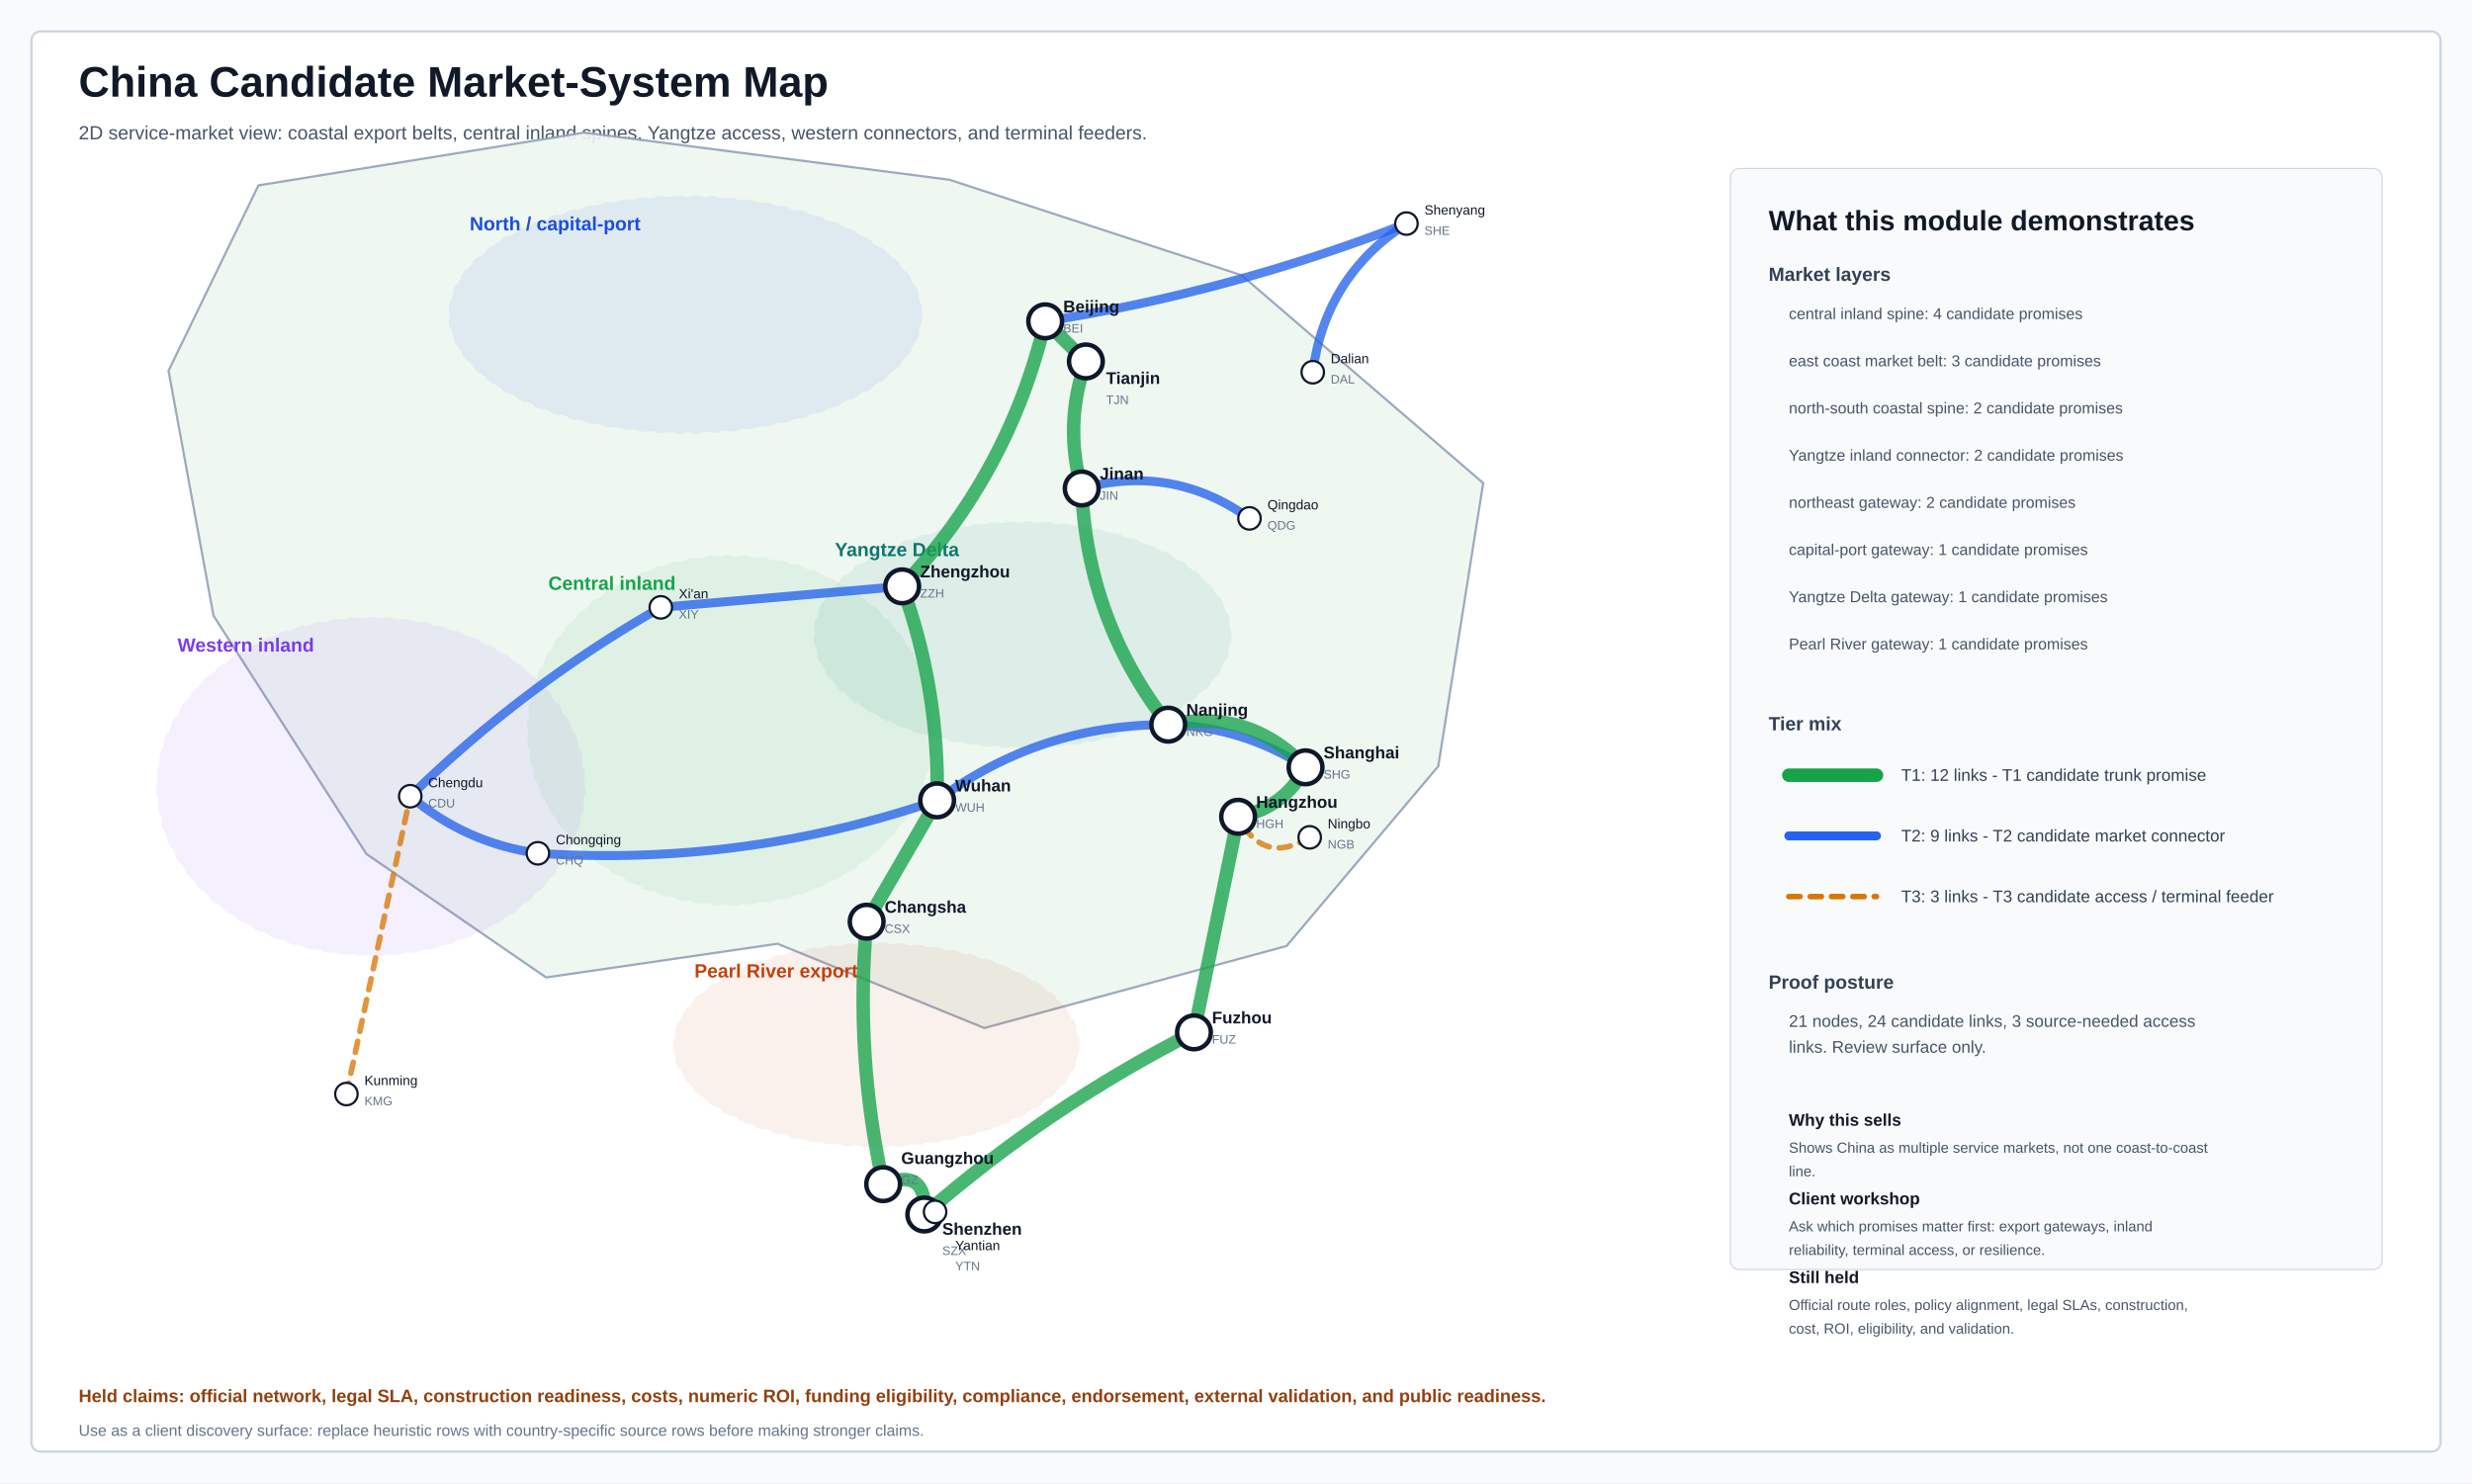
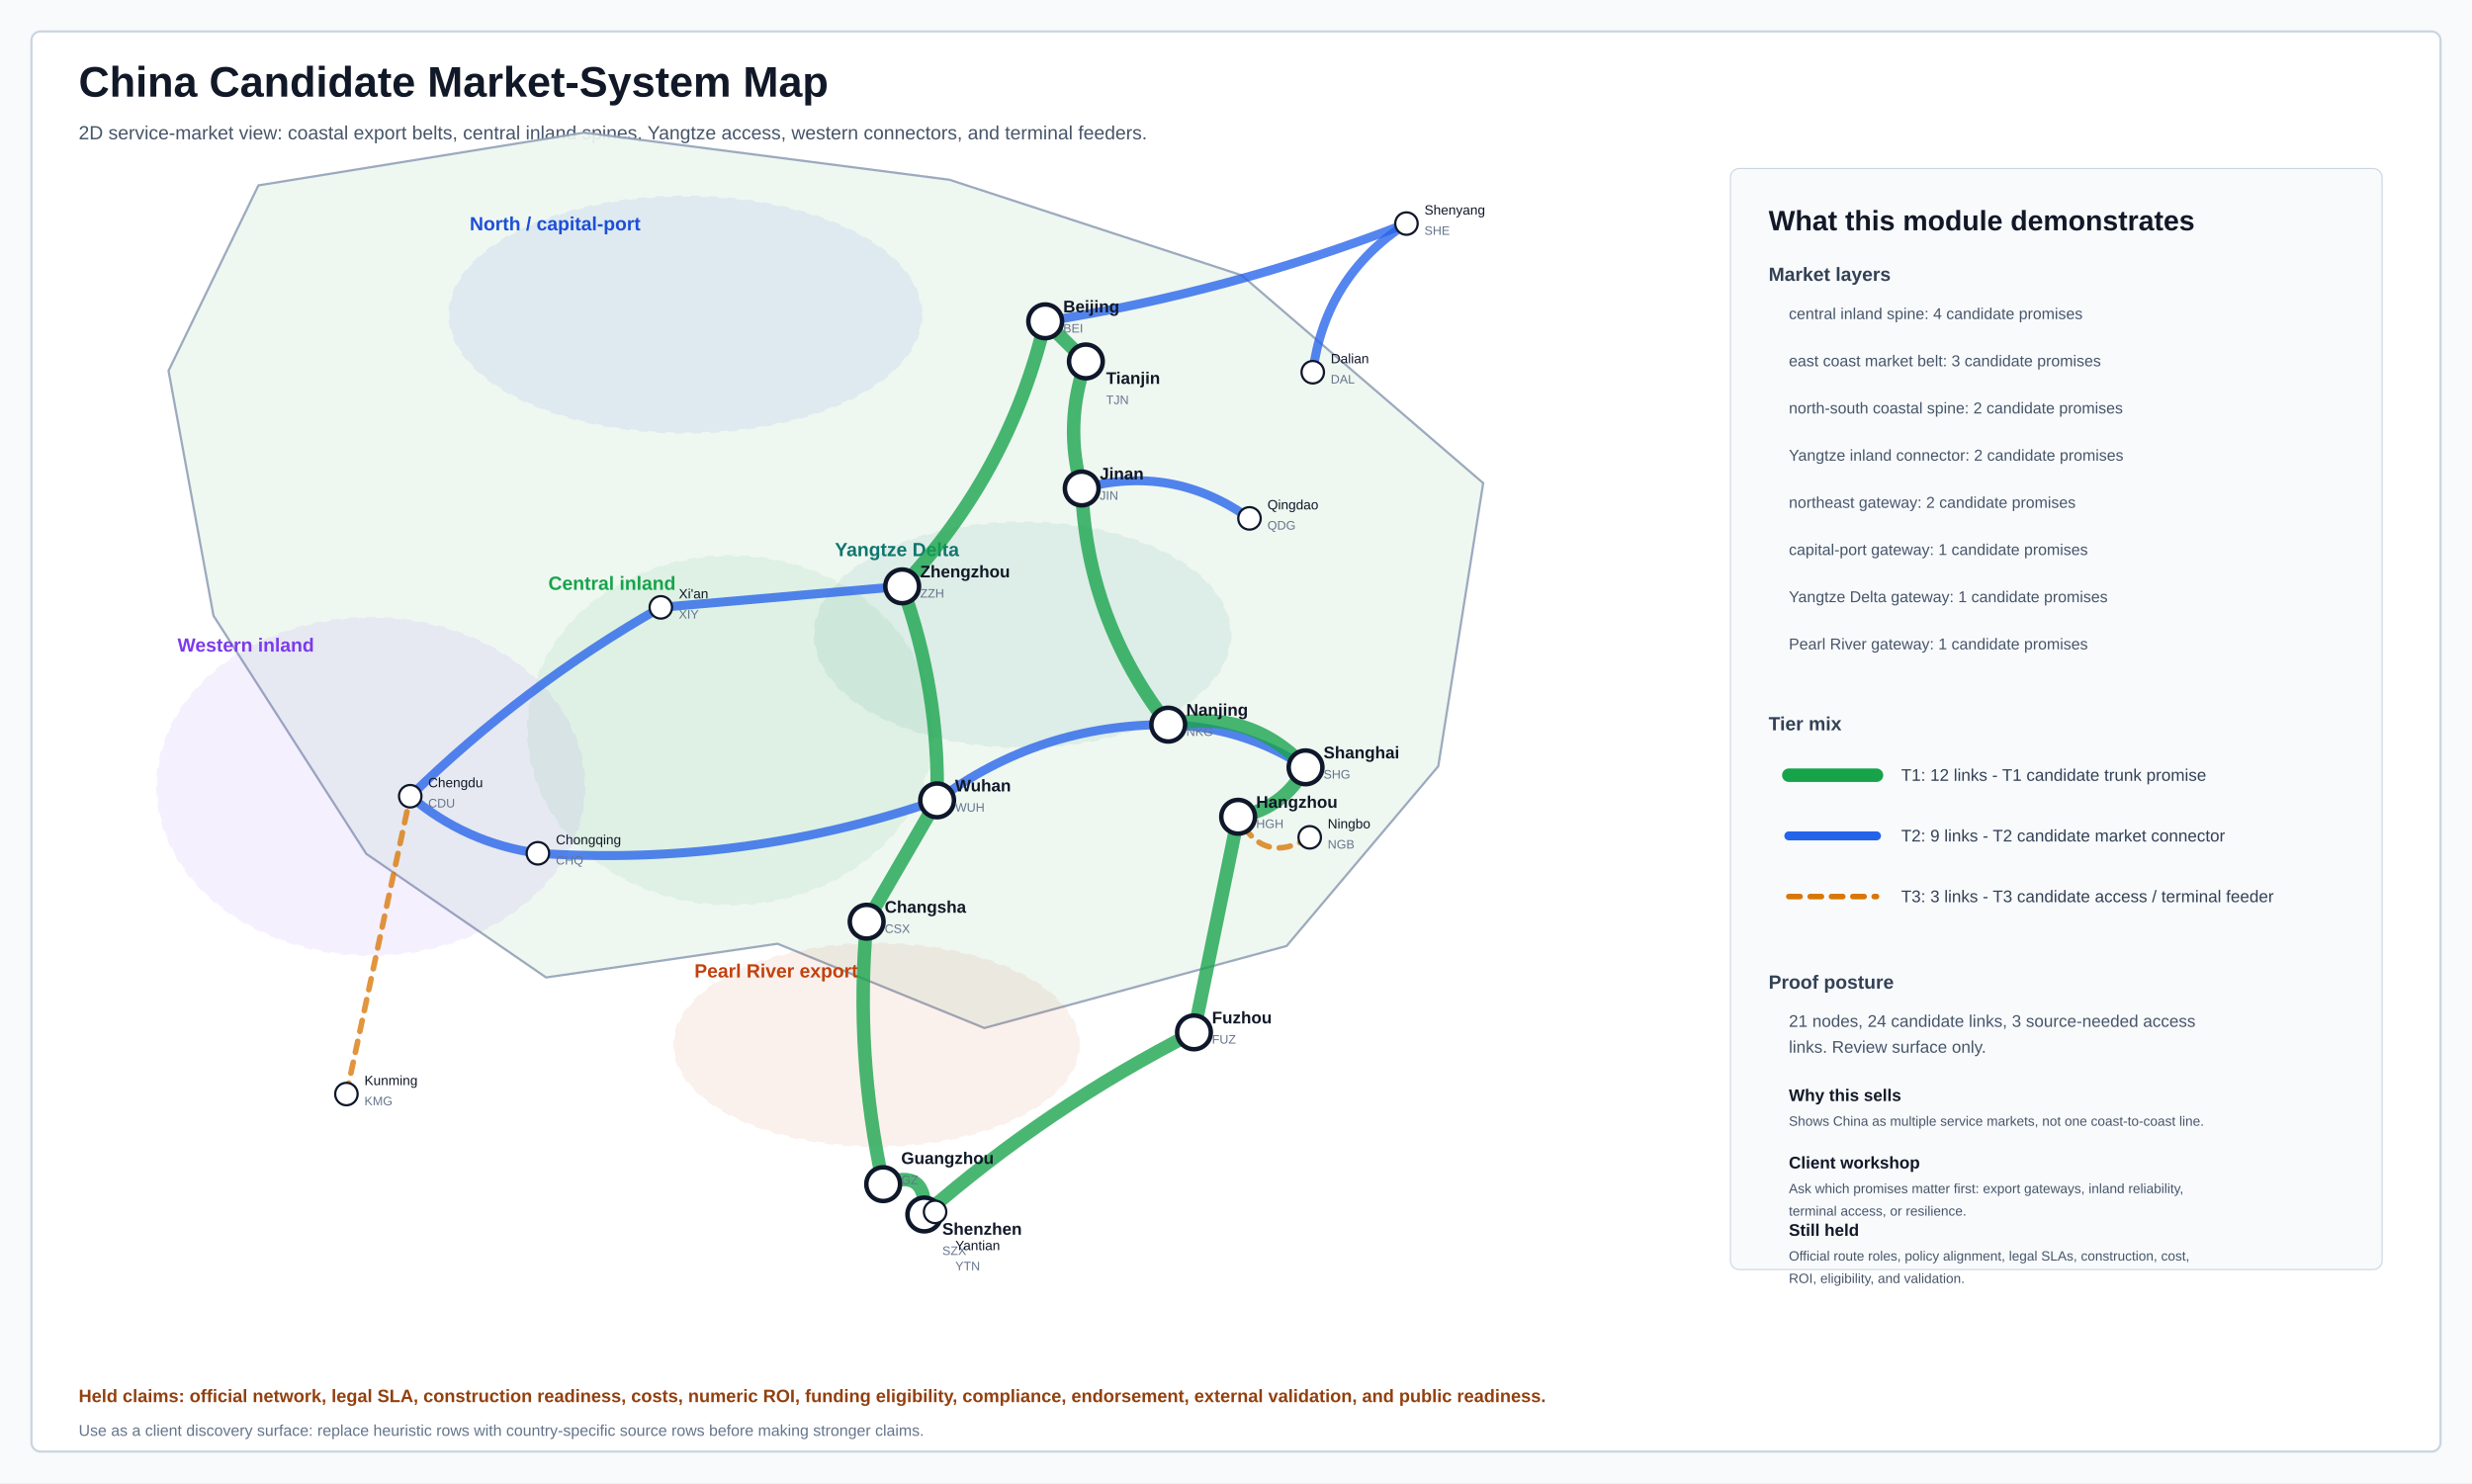
<svg xmlns="http://www.w3.org/2000/svg" viewBox="0 0 2200 1320" width="2200" height="1320">
  <rect width="2200" height="1320" fill="#f8fafc" />
  <rect x="28" y="28" width="2144" height="1264" rx="8" fill="#ffffff" stroke="#cbd5e1" stroke-width="2" />
  <text x="70.0" y="86.0" font-family="Segoe UI, Arial, sans-serif" font-size="38" font-weight="700" fill="#111827" text-anchor="start">China Candidate Market-System Map</text>
  <text x="70.0" y="124.0" font-family="Segoe UI, Arial, sans-serif" font-size="17" font-weight="400" fill="#475569" text-anchor="start">2D service-market view: coastal export belts, central inland spines, Yangtze access, western connectors, and terminal feeders.</text>
  <path d="M230 165 L520 118 L845 160 L1105 245 L1320 430 L1280 682 L1145 842 L876 915 L692 840 L486 870 L326 760 L190 548 L150 330 Z" fill="#eef6f0" stroke="#94a3b8" stroke-width="2" opacity="0.92" />
  <ellipse cx="610" cy="280" rx="210.0" ry="105.0" fill="#1d4ed8" opacity="0.08" stroke="#1d4ed8" stroke-width="2" stroke-dasharray="8 8" />
  <text x="418.0" y="205.0" font-family="Segoe UI, Arial, sans-serif" font-size="17" font-weight="700" fill="#1d4ed8" text-anchor="start">North / capital-port</text>
  <ellipse cx="910" cy="565" rx="185.0" ry="100.0" fill="#0f766e" opacity="0.08" stroke="#0f766e" stroke-width="2" stroke-dasharray="8 8" />
  <text x="743.0" y="495.0" font-family="Segoe UI, Arial, sans-serif" font-size="17" font-weight="700" fill="#0f766e" text-anchor="start">Yangtze Delta</text>
  <ellipse cx="650" cy="650" rx="180.0" ry="155.0" fill="#16a34a" opacity="0.08" stroke="#16a34a" stroke-width="2" stroke-dasharray="8 8" />
  <text x="488.0" y="525.0" font-family="Segoe UI, Arial, sans-serif" font-size="17" font-weight="700" fill="#16a34a" text-anchor="start">Central inland</text>
  <ellipse cx="780" cy="930" rx="180.0" ry="90.0" fill="#c2410c" opacity="0.08" stroke="#c2410c" stroke-width="2" stroke-dasharray="8 8" />
  <text x="618.0" y="870.0" font-family="Segoe UI, Arial, sans-serif" font-size="17" font-weight="700" fill="#c2410c" text-anchor="start">Pearl River export</text>
  <ellipse cx="330" cy="700" rx="190.0" ry="150.0" fill="#7c3aed" opacity="0.08" stroke="#7c3aed" stroke-width="2" stroke-dasharray="8 8" />
  <text x="158.0" y="580.0" font-family="Segoe UI, Arial, sans-serif" font-size="17" font-weight="700" fill="#7c3aed" text-anchor="start">Western inland</text>
  <path d="M1165.6 745.3 Q1123.8 770.8 1101.9 727.0" fill="none" stroke="#d97706" stroke-width="5" stroke-linecap="round" opacity="0.78" stroke-dasharray="10 9" />
  <path d="M832.2 1078.7 Q831.6 1097.4 822.6 1081.0" fill="none" stroke="#d97706" stroke-width="5" stroke-linecap="round" opacity="0.78" stroke-dasharray="10 9" />
  <path d="M308.3 973.8 Q336.7 841.3 365.1 708.7" fill="none" stroke="#d97706" stroke-width="5" stroke-linecap="round" opacity="0.78" stroke-dasharray="10 9" />
  <path d="M1161.9 683.0 Q1106.1 646.9 1039.7 645.0" fill="none" stroke="#2563eb" stroke-width="8" stroke-linecap="round" opacity="0.78" />
  <path d="M1039.7 645.0 Q925.6 644.5 834.0 712.4" fill="none" stroke="#2563eb" stroke-width="8" stroke-linecap="round" opacity="0.78" />
  <path d="M834.0 712.4 Q661.1 771.6 478.7 759.5" fill="none" stroke="#2563eb" stroke-width="8" stroke-linecap="round" opacity="0.78" />
  <path d="M478.7 759.5 Q414.5 750.5 365.1 708.7" fill="none" stroke="#2563eb" stroke-width="8" stroke-linecap="round" opacity="0.78" />
  <path d="M802.9 521.9 Q695.5 531.2 588.1 540.6" fill="none" stroke="#2563eb" stroke-width="8" stroke-linecap="round" opacity="0.78" />
  <path d="M588.1 540.6 Q465.8 610.3 365.1 708.7" fill="none" stroke="#2563eb" stroke-width="8" stroke-linecap="round" opacity="0.78" />
  <path d="M1112.0 461.4 Q1043.7 412.7 962.7 434.8" fill="none" stroke="#2563eb" stroke-width="8" stroke-linecap="round" opacity="0.78" />
  <path d="M1168.3 331.3 Q1179.5 246.0 1251.7 199.0" fill="none" stroke="#2563eb" stroke-width="8" stroke-linecap="round" opacity="0.78" />
  <path d="M1251.7 199.0 Q1095.6 259.9 930.2 286.0" fill="none" stroke="#2563eb" stroke-width="8" stroke-linecap="round" opacity="0.78" />
  <path d="M930.2 286.0 Q948.3 303.9 966.4 321.7" fill="none" stroke="#16a34a" stroke-width="12" stroke-linecap="round" opacity="0.78" />
  <path d="M966.4 321.7 Q946.6 377.7 962.7 434.8" fill="none" stroke="#16a34a" stroke-width="12" stroke-linecap="round" opacity="0.78" />
  <path d="M962.7 434.8 Q967.4 552.3 1039.7 645.0" fill="none" stroke="#16a34a" stroke-width="12" stroke-linecap="round" opacity="0.78" />
  <path d="M1039.7 645.0 Q1111.5 629.7 1161.9 683.0" fill="none" stroke="#16a34a" stroke-width="12" stroke-linecap="round" opacity="0.78" />
  <path d="M1161.9 683.0 Q1142.6 719.5 1101.9 727.0" fill="none" stroke="#16a34a" stroke-width="12" stroke-linecap="round" opacity="0.78" />
  <path d="M1101.9 727.0 Q1082.2 822.9 1062.6 918.9" fill="none" stroke="#16a34a" stroke-width="12" stroke-linecap="round" opacity="0.78" />
  <path d="M1062.6 918.9 Q932.5 985.0 822.6 1081.0" fill="none" stroke="#16a34a" stroke-width="12" stroke-linecap="round" opacity="0.78" />
  <path d="M822.6 1081.0 Q825.6 1038.5 786.0 1054.0" fill="none" stroke="#16a34a" stroke-width="12" stroke-linecap="round" opacity="0.78" />
  <path d="M930.2 286.0 Q898.2 421.0 802.9 521.9" fill="none" stroke="#16a34a" stroke-width="12" stroke-linecap="round" opacity="0.78" />
  <path d="M802.9 521.9 Q836.2 614.2 834.0 712.4" fill="none" stroke="#16a34a" stroke-width="12" stroke-linecap="round" opacity="0.78" />
  <path d="M834.0 712.4 Q802.7 766.4 771.3 820.4" fill="none" stroke="#16a34a" stroke-width="12" stroke-linecap="round" opacity="0.78" />
  <path d="M771.3 820.4 Q760.7 938.3 786.0 1054.0" fill="none" stroke="#16a34a" stroke-width="12" stroke-linecap="round" opacity="0.78" />
  <circle cx="930.2" cy="286.0" r="15" fill="#ffffff" stroke="#0f172a" stroke-width="4" />
  <text x="946.2" y="278.0" font-family="Segoe UI, Arial, sans-serif" font-size="15" font-weight="700" fill="#111827" text-anchor="start">Beijing</text>
  <text x="946.2" y="296.0" font-family="Segoe UI, Arial, sans-serif" font-size="11" font-weight="400" fill="#64748b" text-anchor="start">BEI</text>
  <circle cx="966.4" cy="321.7" r="15" fill="#ffffff" stroke="#0f172a" stroke-width="4" />
  <text x="984.4" y="341.7" font-family="Segoe UI, Arial, sans-serif" font-size="15" font-weight="700" fill="#111827" text-anchor="start">Tianjin</text>
  <text x="984.4" y="359.7" font-family="Segoe UI, Arial, sans-serif" font-size="11" font-weight="400" fill="#64748b" text-anchor="start">TJN</text>
  <circle cx="962.7" cy="434.8" r="15" fill="#ffffff" stroke="#0f172a" stroke-width="4" />
  <text x="978.7" y="426.8" font-family="Segoe UI, Arial, sans-serif" font-size="15" font-weight="700" fill="#111827" text-anchor="start">Jinan</text>
  <text x="978.7" y="444.8" font-family="Segoe UI, Arial, sans-serif" font-size="11" font-weight="400" fill="#64748b" text-anchor="start">JIN</text>
  <circle cx="1039.7" cy="645.0" r="15" fill="#ffffff" stroke="#0f172a" stroke-width="4" />
  <text x="1055.7" y="637.0" font-family="Segoe UI, Arial, sans-serif" font-size="15" font-weight="700" fill="#111827" text-anchor="start">Nanjing</text>
  <text x="1055.7" y="655.0" font-family="Segoe UI, Arial, sans-serif" font-size="11" font-weight="400" fill="#64748b" text-anchor="start">NKG</text>
  <circle cx="1161.9" cy="683.0" r="15" fill="#ffffff" stroke="#0f172a" stroke-width="4" />
  <text x="1177.9" y="675.0" font-family="Segoe UI, Arial, sans-serif" font-size="15" font-weight="700" fill="#111827" text-anchor="start">Shanghai</text>
  <text x="1177.9" y="693.0" font-family="Segoe UI, Arial, sans-serif" font-size="11" font-weight="400" fill="#64748b" text-anchor="start">SHG</text>
  <circle cx="1101.9" cy="727.0" r="15" fill="#ffffff" stroke="#0f172a" stroke-width="4" />
  <text x="1117.9" y="719.0" font-family="Segoe UI, Arial, sans-serif" font-size="15" font-weight="700" fill="#111827" text-anchor="start">Hangzhou</text>
  <text x="1117.9" y="737.0" font-family="Segoe UI, Arial, sans-serif" font-size="11" font-weight="400" fill="#64748b" text-anchor="start">HGH</text>
  <circle cx="1062.6" cy="918.9" r="15" fill="#ffffff" stroke="#0f172a" stroke-width="4" />
  <text x="1078.6" y="910.9" font-family="Segoe UI, Arial, sans-serif" font-size="15" font-weight="700" fill="#111827" text-anchor="start">Fuzhou</text>
  <text x="1078.6" y="928.9" font-family="Segoe UI, Arial, sans-serif" font-size="11" font-weight="400" fill="#64748b" text-anchor="start">FUZ</text>
  <circle cx="822.6" cy="1081.0" r="15" fill="#ffffff" stroke="#0f172a" stroke-width="4" />
  <text x="838.6" y="1099.0" font-family="Segoe UI, Arial, sans-serif" font-size="15" font-weight="700" fill="#111827" text-anchor="start">Shenzhen</text>
  <text x="838.6" y="1117.0" font-family="Segoe UI, Arial, sans-serif" font-size="11" font-weight="400" fill="#64748b" text-anchor="start">SZX</text>
  <circle cx="786.0" cy="1054.0" r="15" fill="#ffffff" stroke="#0f172a" stroke-width="4" />
  <text x="802.0" y="1036.0" font-family="Segoe UI, Arial, sans-serif" font-size="15" font-weight="700" fill="#111827" text-anchor="start">Guangzhou</text>
  <text x="802.0" y="1054.0" font-family="Segoe UI, Arial, sans-serif" font-size="11" font-weight="400" fill="#64748b" text-anchor="start">GZ</text>
  <circle cx="802.9" cy="521.9" r="15" fill="#ffffff" stroke="#0f172a" stroke-width="4" />
  <text x="818.9" y="513.9" font-family="Segoe UI, Arial, sans-serif" font-size="15" font-weight="700" fill="#111827" text-anchor="start">Zhengzhou</text>
  <text x="818.9" y="531.9" font-family="Segoe UI, Arial, sans-serif" font-size="11" font-weight="400" fill="#64748b" text-anchor="start">ZZH</text>
  <circle cx="834.0" cy="712.4" r="15" fill="#ffffff" stroke="#0f172a" stroke-width="4" />
  <text x="850.0" y="704.4" font-family="Segoe UI, Arial, sans-serif" font-size="15" font-weight="700" fill="#111827" text-anchor="start">Wuhan</text>
  <text x="850.0" y="722.4" font-family="Segoe UI, Arial, sans-serif" font-size="11" font-weight="400" fill="#64748b" text-anchor="start">WUH</text>
  <circle cx="771.3" cy="820.4" r="15" fill="#ffffff" stroke="#0f172a" stroke-width="4" />
  <text x="787.3" y="812.4" font-family="Segoe UI, Arial, sans-serif" font-size="15" font-weight="700" fill="#111827" text-anchor="start">Changsha</text>
  <text x="787.3" y="830.4" font-family="Segoe UI, Arial, sans-serif" font-size="11" font-weight="400" fill="#64748b" text-anchor="start">CSX</text>
  <circle cx="478.7" cy="759.5" r="10" fill="#ffffff" stroke="#0f172a" stroke-width="2" />
  <text x="494.7" y="751.5" font-family="Segoe UI, Arial, sans-serif" font-size="12" font-weight="500" fill="#111827" text-anchor="start">Chongqing</text>
  <text x="494.7" y="769.5" font-family="Segoe UI, Arial, sans-serif" font-size="11" font-weight="400" fill="#64748b" text-anchor="start">CHQ</text>
  <circle cx="365.1" cy="708.7" r="10" fill="#ffffff" stroke="#0f172a" stroke-width="2" />
  <text x="381.1" y="700.7" font-family="Segoe UI, Arial, sans-serif" font-size="12" font-weight="500" fill="#111827" text-anchor="start">Chengdu</text>
  <text x="381.1" y="718.7" font-family="Segoe UI, Arial, sans-serif" font-size="11" font-weight="400" fill="#64748b" text-anchor="start">CDU</text>
  <circle cx="588.1" cy="540.6" r="10" fill="#ffffff" stroke="#0f172a" stroke-width="2" />
  <text x="604.1" y="532.6" font-family="Segoe UI, Arial, sans-serif" font-size="12" font-weight="500" fill="#111827" text-anchor="start">Xi'an</text>
  <text x="604.1" y="550.6" font-family="Segoe UI, Arial, sans-serif" font-size="11" font-weight="400" fill="#64748b" text-anchor="start">XIY</text>
  <circle cx="1112.0" cy="461.4" r="10" fill="#ffffff" stroke="#0f172a" stroke-width="2" />
  <text x="1128.0" y="453.4" font-family="Segoe UI, Arial, sans-serif" font-size="12" font-weight="500" fill="#111827" text-anchor="start">Qingdao</text>
  <text x="1128.0" y="471.4" font-family="Segoe UI, Arial, sans-serif" font-size="11" font-weight="400" fill="#64748b" text-anchor="start">QDG</text>
  <circle cx="1168.3" cy="331.3" r="10" fill="#ffffff" stroke="#0f172a" stroke-width="2" />
  <text x="1184.3" y="323.3" font-family="Segoe UI, Arial, sans-serif" font-size="12" font-weight="500" fill="#111827" text-anchor="start">Dalian</text>
  <text x="1184.3" y="341.3" font-family="Segoe UI, Arial, sans-serif" font-size="11" font-weight="400" fill="#64748b" text-anchor="start">DAL</text>
  <circle cx="1251.7" cy="199.0" r="10" fill="#ffffff" stroke="#0f172a" stroke-width="2" />
  <text x="1267.7" y="191.0" font-family="Segoe UI, Arial, sans-serif" font-size="12" font-weight="500" fill="#111827" text-anchor="start">Shenyang</text>
  <text x="1267.7" y="209.0" font-family="Segoe UI, Arial, sans-serif" font-size="11" font-weight="400" fill="#64748b" text-anchor="start">SHE</text>
  <circle cx="1165.6" cy="745.3" r="10" fill="#ffffff" stroke="#0f172a" stroke-width="2" />
  <text x="1181.6" y="737.3" font-family="Segoe UI, Arial, sans-serif" font-size="12" font-weight="500" fill="#111827" text-anchor="start">Ningbo</text>
  <text x="1181.6" y="755.3" font-family="Segoe UI, Arial, sans-serif" font-size="11" font-weight="400" fill="#64748b" text-anchor="start">NGB</text>
  <circle cx="832.2" cy="1078.7" r="10" fill="#ffffff" stroke="#0f172a" stroke-width="2" />
  <text x="850.2" y="1112.7" font-family="Segoe UI, Arial, sans-serif" font-size="12" font-weight="500" fill="#111827" text-anchor="start">Yantian</text>
  <text x="850.2" y="1130.7" font-family="Segoe UI, Arial, sans-serif" font-size="11" font-weight="400" fill="#64748b" text-anchor="start">YTN</text>
  <circle cx="308.3" cy="973.8" r="10" fill="#ffffff" stroke="#0f172a" stroke-width="2" />
  <text x="324.3" y="965.8" font-family="Segoe UI, Arial, sans-serif" font-size="12" font-weight="500" fill="#111827" text-anchor="start">Kunming</text>
  <text x="324.3" y="983.8" font-family="Segoe UI, Arial, sans-serif" font-size="11" font-weight="400" fill="#64748b" text-anchor="start">KMG</text>
  <rect x="1540" y="150" width="580" height="980" rx="8" fill="#f8fafc" stroke="#cbd5e1" />
  <text x="1574.0" y="205.0" font-family="Segoe UI, Arial, sans-serif" font-size="25" font-weight="700" fill="#111827" text-anchor="start">What this module demonstrates</text>
  <text x="1574.0" y="250.0" font-family="Segoe UI, Arial, sans-serif" font-size="17" font-weight="700" fill="#334155" text-anchor="start">Market layers</text>
  <text x="1592.0" y="284.0" font-family="Segoe UI, Arial, sans-serif" font-size="14" font-weight="400" fill="#475569" text-anchor="start">central inland spine: 4 candidate promises</text>
  <text x="1592.0" y="326.0" font-family="Segoe UI, Arial, sans-serif" font-size="14" font-weight="400" fill="#475569" text-anchor="start">east coast market belt: 3 candidate promises</text>
  <text x="1592.0" y="368.0" font-family="Segoe UI, Arial, sans-serif" font-size="14" font-weight="400" fill="#475569" text-anchor="start">north-south coastal spine: 2 candidate promises</text>
  <text x="1592.0" y="410.0" font-family="Segoe UI, Arial, sans-serif" font-size="14" font-weight="400" fill="#475569" text-anchor="start">Yangtze inland connector: 2 candidate promises</text>
  <text x="1592.0" y="452.0" font-family="Segoe UI, Arial, sans-serif" font-size="14" font-weight="400" fill="#475569" text-anchor="start">northeast gateway: 2 candidate promises</text>
  <text x="1592.0" y="494.0" font-family="Segoe UI, Arial, sans-serif" font-size="14" font-weight="400" fill="#475569" text-anchor="start">capital-port gateway: 1 candidate promises</text>
  <text x="1592.0" y="536.0" font-family="Segoe UI, Arial, sans-serif" font-size="14" font-weight="400" fill="#475569" text-anchor="start">Yangtze Delta gateway: 1 candidate promises</text>
  <text x="1592.0" y="578.0" font-family="Segoe UI, Arial, sans-serif" font-size="14" font-weight="400" fill="#475569" text-anchor="start">Pearl River gateway: 1 candidate promises</text>
  <text x="1574.0" y="650.0" font-family="Segoe UI, Arial, sans-serif" font-size="17" font-weight="700" fill="#334155" text-anchor="start">Tier mix</text>
  <line x1="1592" y1="690" x2="1670" y2="690" stroke="#16a34a" stroke-width="12" stroke-linecap="round" />
  <text x="1692.0" y="695.0" font-family="Segoe UI, Arial, sans-serif" font-size="15" font-weight="400" fill="#334155" text-anchor="start">T1: 12 links - T1 candidate trunk promise</text>
  <line x1="1592" y1="744" x2="1670" y2="744" stroke="#2563eb" stroke-width="8" stroke-linecap="round" />
  <text x="1692.0" y="749.0" font-family="Segoe UI, Arial, sans-serif" font-size="15" font-weight="400" fill="#334155" text-anchor="start">T2: 9 links - T2 candidate market connector</text>
  <line x1="1592" y1="798" x2="1670" y2="798" stroke="#d97706" stroke-width="5" stroke-linecap="round" stroke-dasharray="10 9" />
  <text x="1692.0" y="803.0" font-family="Segoe UI, Arial, sans-serif" font-size="15" font-weight="400" fill="#334155" text-anchor="start">T3: 3 links - T3 candidate access / terminal feeder</text>
  <text x="1574.0" y="880.0" font-family="Segoe UI, Arial, sans-serif" font-size="17" font-weight="700" fill="#334155" text-anchor="start">Proof posture</text>
  <text x="1592.0" y="914.0" font-family="Segoe UI, Arial, sans-serif" font-size="15" font-weight="400" fill="#475569" text-anchor="start">21 nodes, 24 candidate links, 3 source-needed access</text>
  <text x="1592.0" y="937.0" font-family="Segoe UI, Arial, sans-serif" font-size="15" font-weight="400" fill="#475569" text-anchor="start">links. Review surface only.</text>
-   <text x="1592.0" y="1002.0" font-family="Segoe UI, Arial, sans-serif" font-size="15" font-weight="700" fill="#111827" text-anchor="start">Why this sells</text>
-   <text x="1592.0" y="1026.0" font-family="Segoe UI, Arial, sans-serif" font-size="13" font-weight="400" fill="#475569" text-anchor="start">Shows China as multiple service markets, not one coast-to-coast</text>
-   <text x="1592.0" y="1047.0" font-family="Segoe UI, Arial, sans-serif" font-size="13" font-weight="400" fill="#475569" text-anchor="start">line.</text>
-   <text x="1592.0" y="1072.0" font-family="Segoe UI, Arial, sans-serif" font-size="15" font-weight="700" fill="#111827" text-anchor="start">Client workshop</text>
-   <text x="1592.0" y="1096.0" font-family="Segoe UI, Arial, sans-serif" font-size="13" font-weight="400" fill="#475569" text-anchor="start">Ask which promises matter first: export gateways, inland</text>
-   <text x="1592.0" y="1117.0" font-family="Segoe UI, Arial, sans-serif" font-size="13" font-weight="400" fill="#475569" text-anchor="start">reliability, terminal access, or resilience.</text>
-   <text x="1592.0" y="1142.0" font-family="Segoe UI, Arial, sans-serif" font-size="15" font-weight="700" fill="#111827" text-anchor="start">Still held</text>
-   <text x="1592.0" y="1166.0" font-family="Segoe UI, Arial, sans-serif" font-size="13" font-weight="400" fill="#475569" text-anchor="start">Official route roles, policy alignment, legal SLAs, construction,</text>
-   <text x="1592.0" y="1187.0" font-family="Segoe UI, Arial, sans-serif" font-size="13" font-weight="400" fill="#475569" text-anchor="start">cost, ROI, eligibility, and validation.</text>
+   <text x="1592.0" y="980.0" font-family="Segoe UI, Arial, sans-serif" font-size="15" font-weight="700" fill="#111827" text-anchor="start">Why this sells</text>
+   <text x="1592.0" y="1002.0" font-family="Segoe UI, Arial, sans-serif" font-size="12" font-weight="400" fill="#475569" text-anchor="start">Shows China as multiple service markets, not one coast-to-coast line.</text>
+   <text x="1592.0" y="1040.0" font-family="Segoe UI, Arial, sans-serif" font-size="15" font-weight="700" fill="#111827" text-anchor="start">Client workshop</text>
+   <text x="1592.0" y="1062.0" font-family="Segoe UI, Arial, sans-serif" font-size="12" font-weight="400" fill="#475569" text-anchor="start">Ask which promises matter first: export gateways, inland reliability,</text>
+   <text x="1592.0" y="1082.0" font-family="Segoe UI, Arial, sans-serif" font-size="12" font-weight="400" fill="#475569" text-anchor="start">terminal access, or resilience.</text>
+   <text x="1592.0" y="1100.0" font-family="Segoe UI, Arial, sans-serif" font-size="15" font-weight="700" fill="#111827" text-anchor="start">Still held</text>
+   <text x="1592.0" y="1122.0" font-family="Segoe UI, Arial, sans-serif" font-size="12" font-weight="400" fill="#475569" text-anchor="start">Official route roles, policy alignment, legal SLAs, construction, cost,</text>
+   <text x="1592.0" y="1142.0" font-family="Segoe UI, Arial, sans-serif" font-size="12" font-weight="400" fill="#475569" text-anchor="start">ROI, eligibility, and validation.</text>
  <text x="70.0" y="1248.0" font-family="Segoe UI, Arial, sans-serif" font-size="16" font-weight="700" fill="#92400e" text-anchor="start">Held claims: official network, legal SLA, construction readiness, costs, numeric ROI, funding eligibility, compliance, endorsement, external validation, and public readiness.</text>
  <text x="70.0" y="1278.0" font-family="Segoe UI, Arial, sans-serif" font-size="14" font-weight="400" fill="#64748b" text-anchor="start">Use as a client discovery surface: replace heuristic rows with country-specific source rows before making stronger claims.</text>
</svg>
